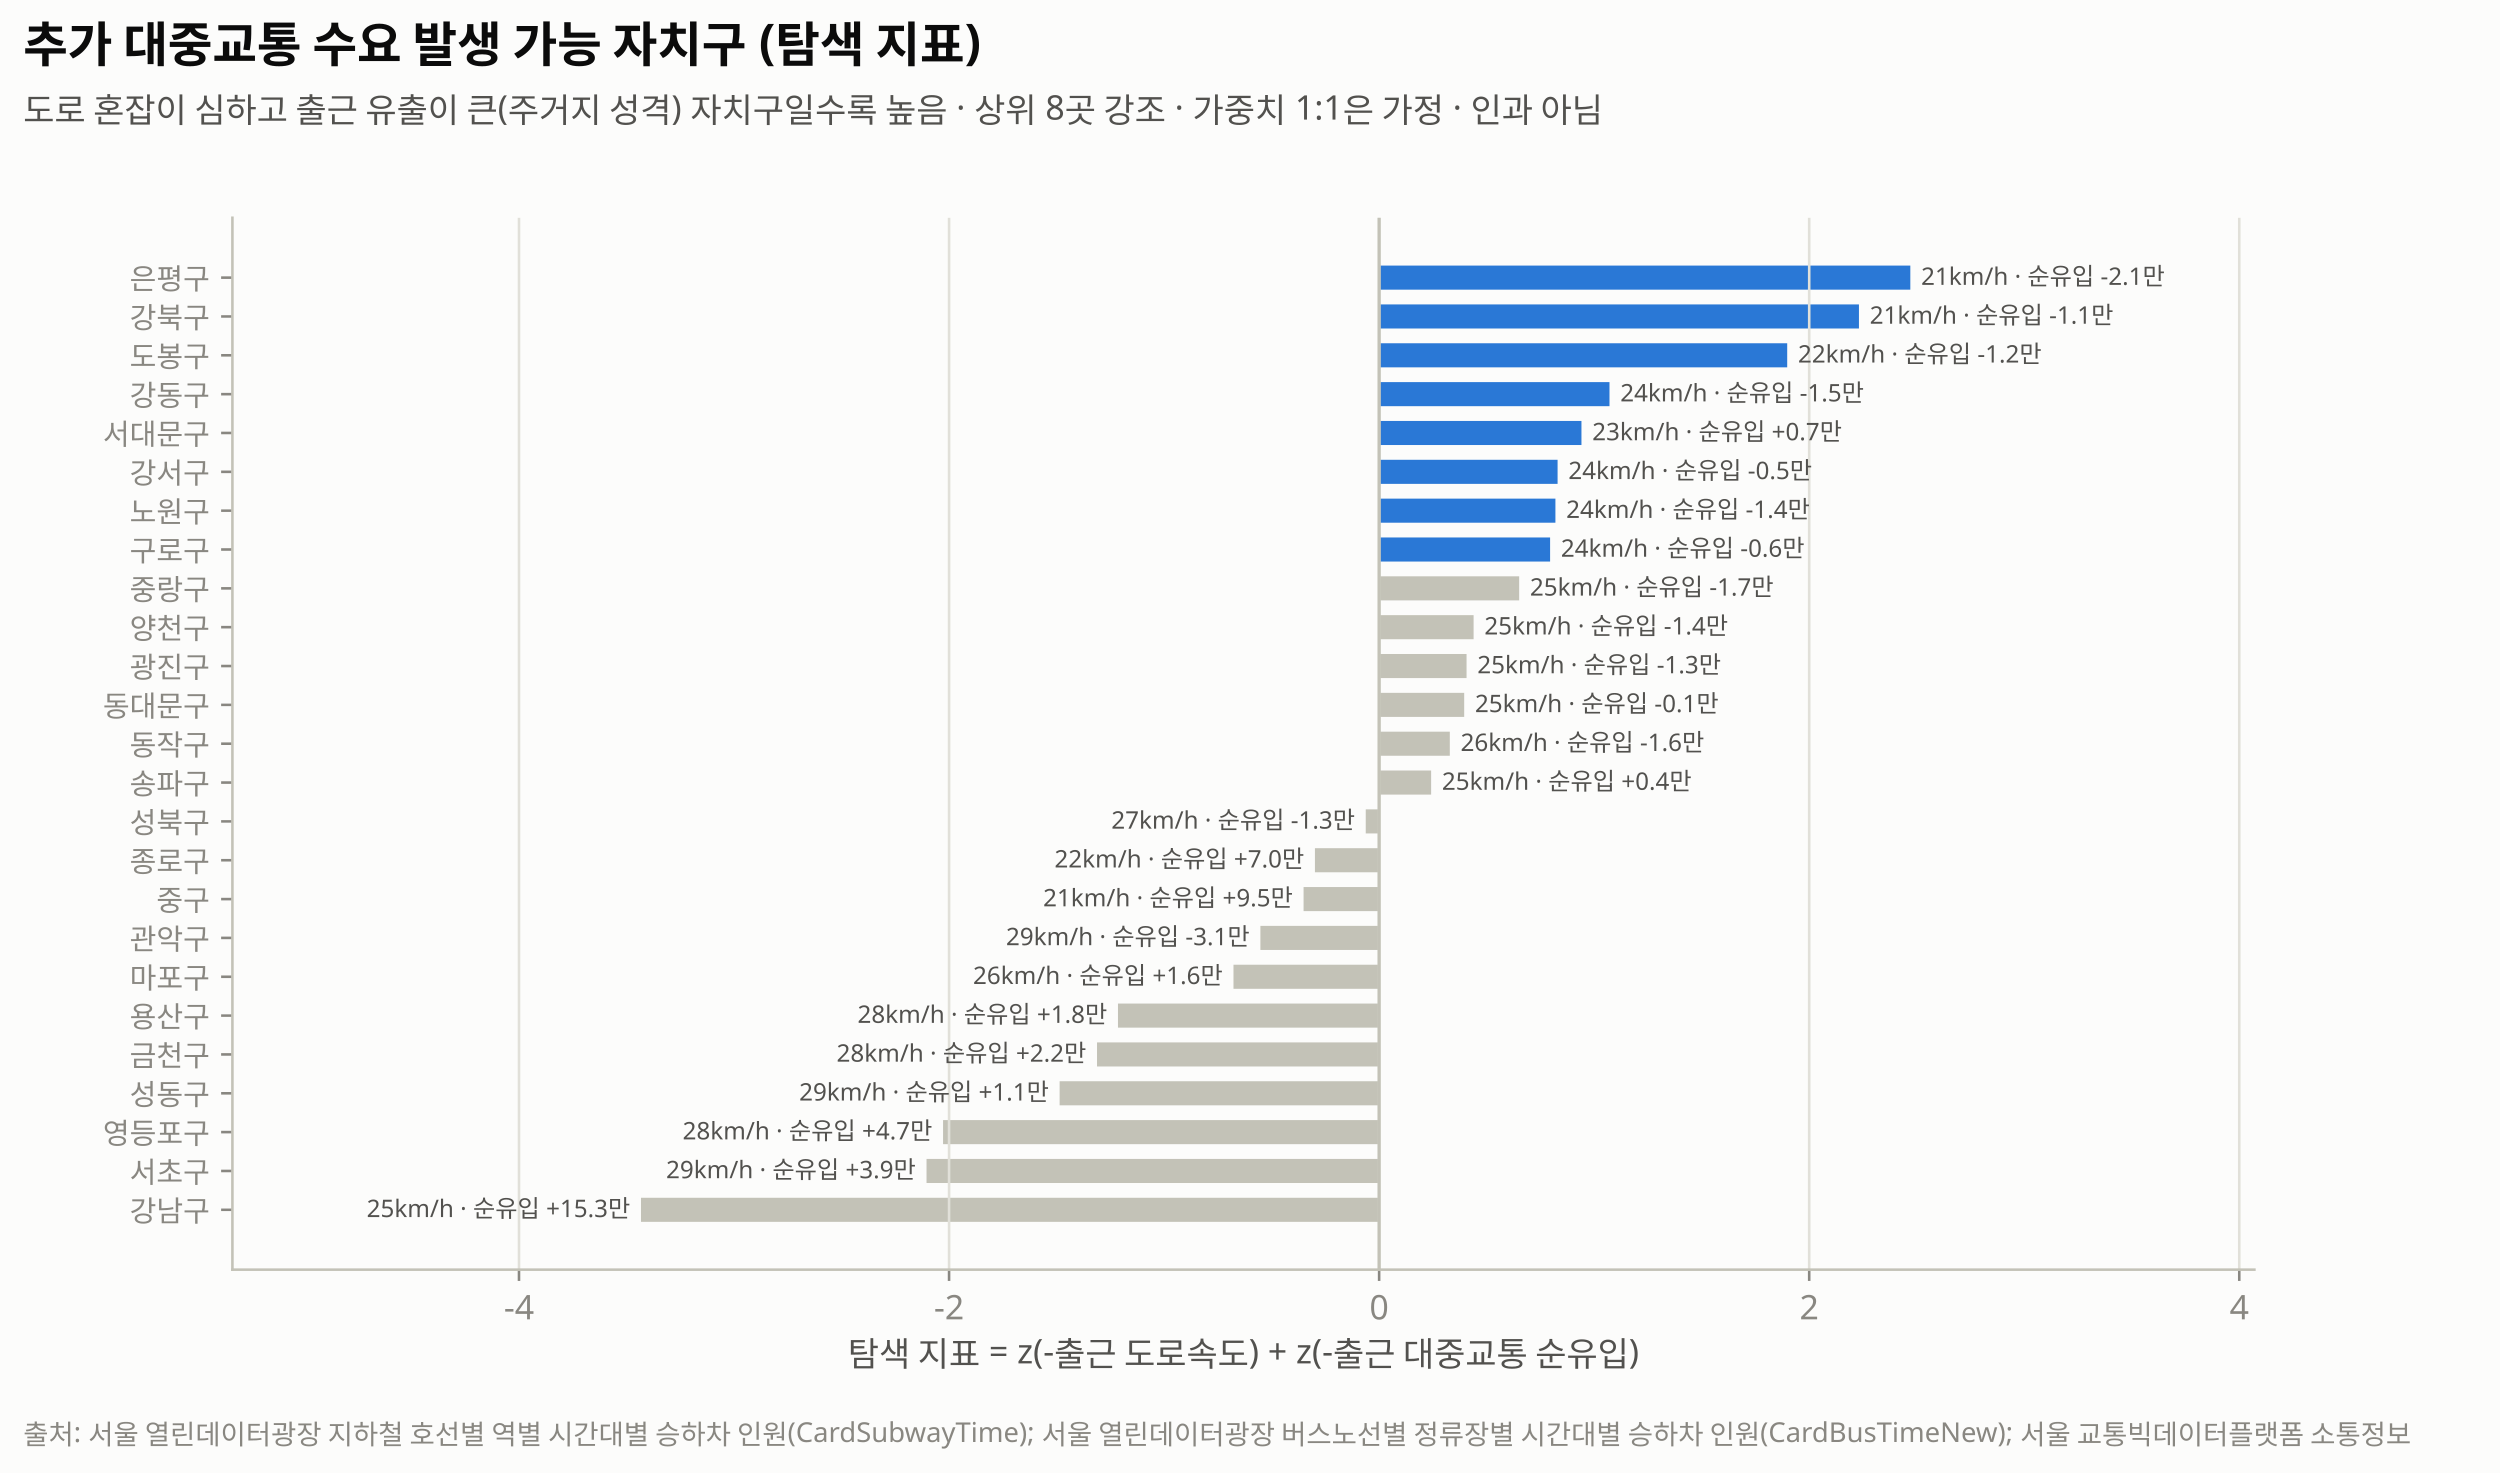
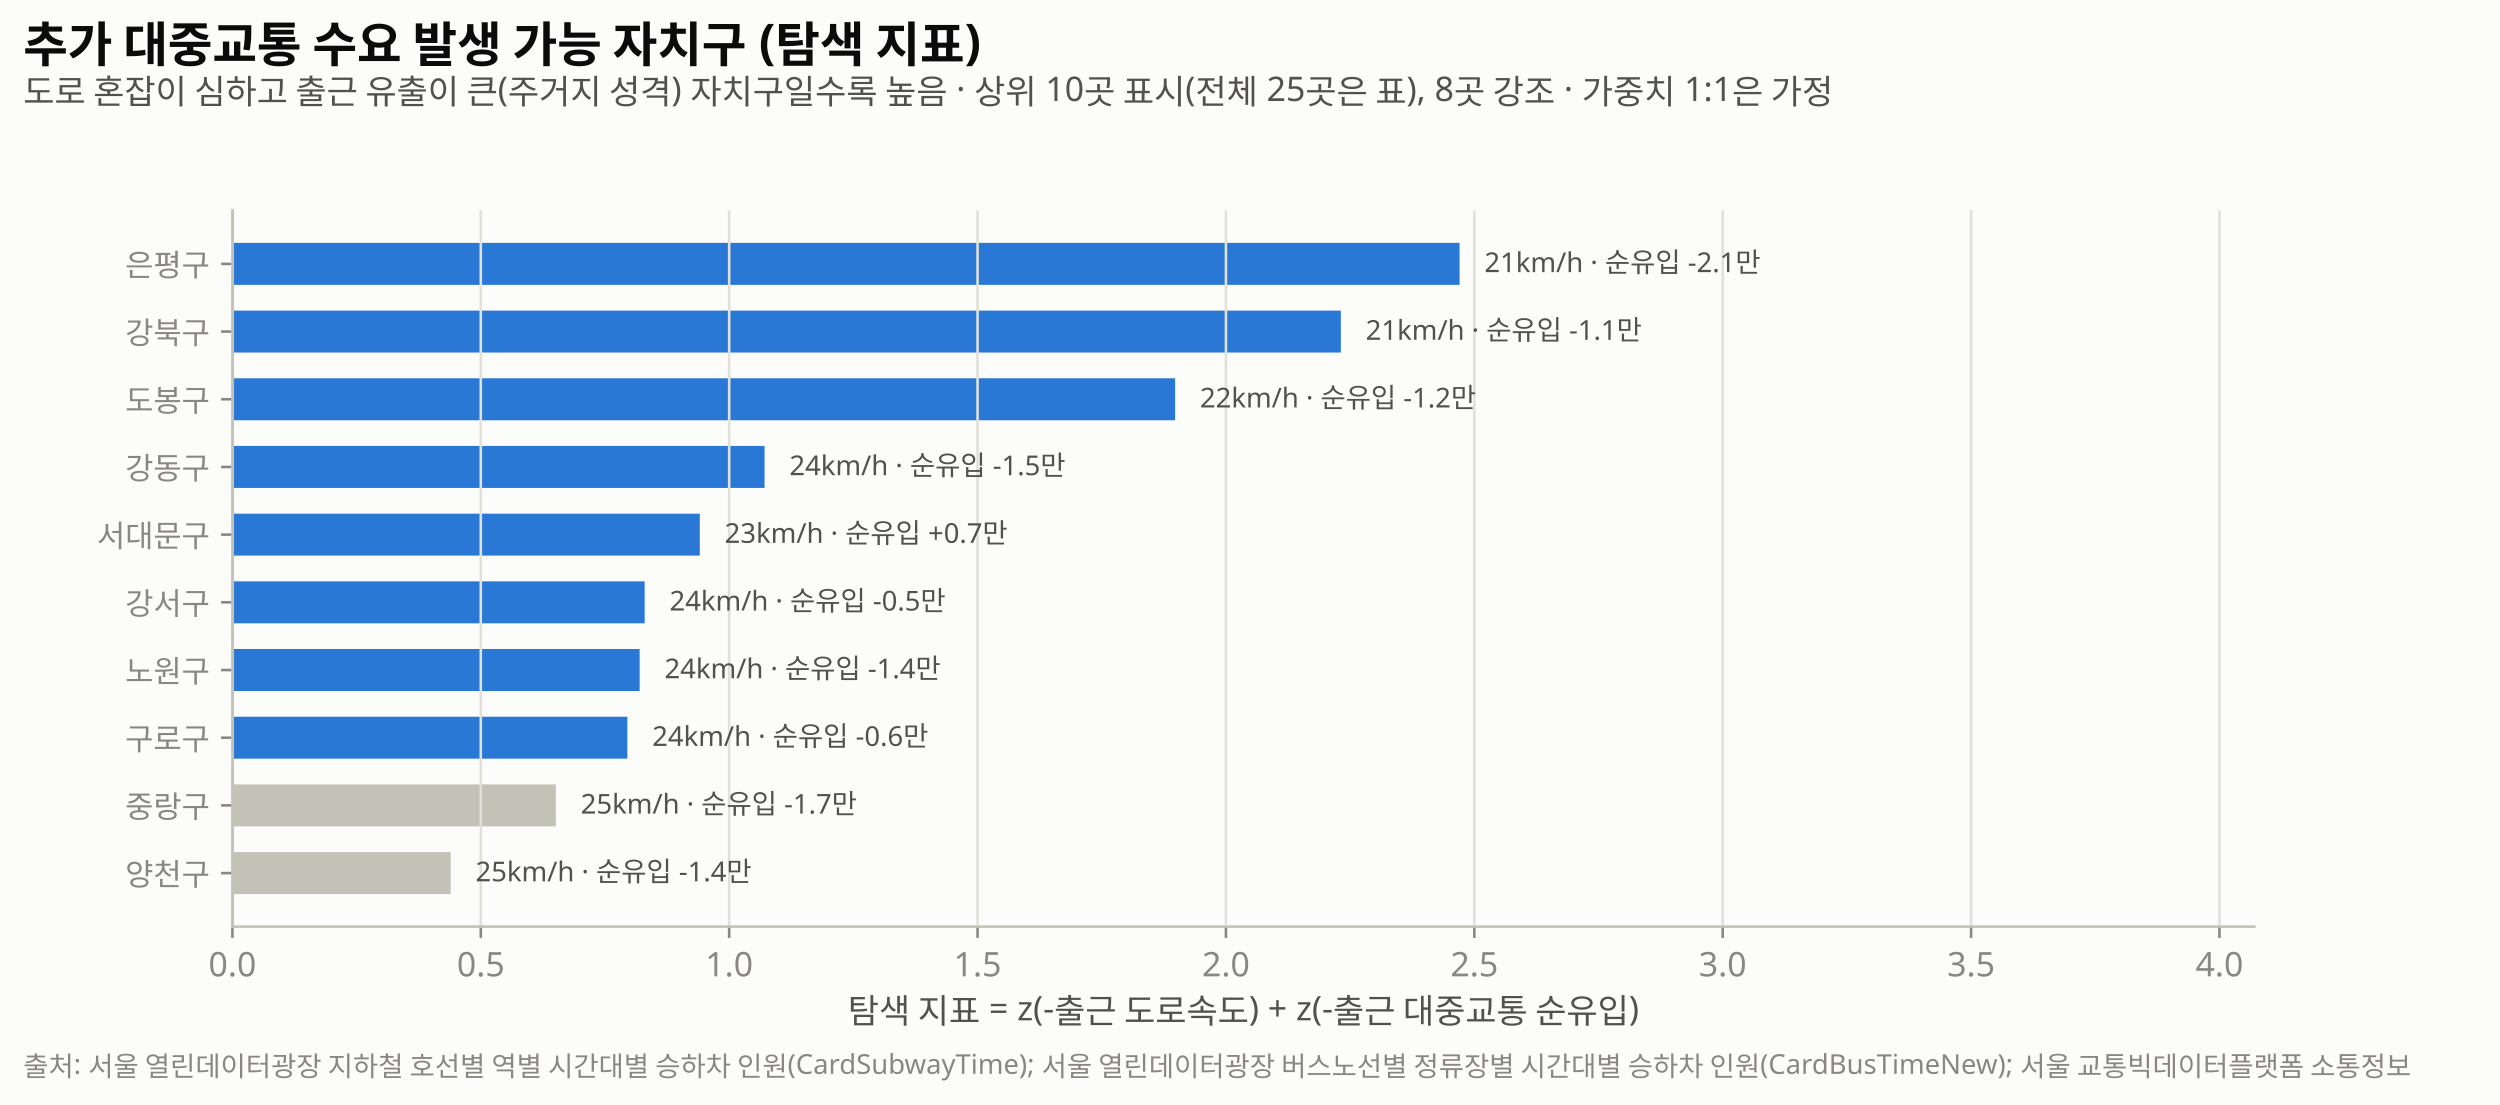
- <svg xmlns="http://www.w3.org/2000/svg" xmlns:xlink="http://www.w3.org/1999/xlink" width="774.491pt" height="456.336pt" viewBox="0 0 774.491 456.336" version="1.1">
+ <svg xmlns="http://www.w3.org/2000/svg" xmlns:xlink="http://www.w3.org/1999/xlink" width="774.491pt" height="342.288pt" viewBox="0 0 774.491 342.288" version="1.1">
  <defs>
    <style type="text/css">*{stroke-linejoin: round; stroke-linecap: butt}</style>
  </defs>
  <g id="figure_1">
    <g id="patch_1">
-       <path d="M 0 456.336  L 774.491 456.336  L 774.491 0  L 0 0  z " style="fill: #fcfcfb" />
+       <path d="M 0 342.288  L 774.491 342.288  L 774.491 0  L 0 0  z " style="fill: #fcfcfb" />
    </g>
    <g id="axes_1">
      <g id="patch_2">
-         <path d="M 72 393.336  L 698.4 393.336  L 698.4 67.464  L 72 67.464  z " style="fill: #fcfcfb" />
+         <path d="M 72 287.064  L 698.4 287.064  L 698.4 65.16  L 72 65.16  z " style="fill: #fcfcfb" />
      </g>
      <g id="patch_3">
-         <path d="M 427.25 89.737  L 591.813 89.737  L 591.813 82.276  L 427.25 82.276  z " clip-path="url(#p86a351bb62)" style="fill: #2a78d6" />
+         <path d="M 72 88.248  L 452.167 88.248  L 452.167 75.247  L 72 75.247  z " clip-path="url(#pecf12c0c7c)" style="fill: #2a78d6" />
      </g>
      <g id="patch_4">
-         <path d="M 427.25 101.769  L 575.895 101.769  L 575.895 94.309  L 427.25 94.309  z " clip-path="url(#p86a351bb62)" style="fill: #2a78d6" />
+         <path d="M 72 109.218  L 415.393 109.218  L 415.393 96.216  L 72 96.216  z " clip-path="url(#pecf12c0c7c)" style="fill: #2a78d6" />
      </g>
      <g id="patch_5">
-         <path d="M 427.25 113.802  L 553.67 113.802  L 553.67 106.342  L 427.25 106.342  z " clip-path="url(#p86a351bb62)" style="fill: #2a78d6" />
+         <path d="M 72 130.188  L 364.051 130.188  L 364.051 117.186  L 72 117.186  z " clip-path="url(#pecf12c0c7c)" style="fill: #2a78d6" />
      </g>
      <g id="patch_6">
-         <path d="M 427.25 125.835  L 498.613 125.835  L 498.613 118.375  L 427.25 118.375  z " clip-path="url(#p86a351bb62)" style="fill: #2a78d6" />
+         <path d="M 72 151.158  L 236.86 151.158  L 236.86 138.156  L 72 138.156  z " clip-path="url(#pecf12c0c7c)" style="fill: #2a78d6" />
      </g>
      <g id="patch_7">
-         <path d="M 427.25 137.868  L 489.928 137.868  L 489.928 130.408  L 427.25 130.408  z " clip-path="url(#p86a351bb62)" style="fill: #2a78d6" />
+         <path d="M 72 172.128  L 216.797 172.128  L 216.797 159.126  L 72 159.126  z " clip-path="url(#pecf12c0c7c)" style="fill: #2a78d6" />
      </g>
      <g id="patch_8">
-         <path d="M 427.25 149.901  L 482.534 149.901  L 482.534 142.44  L 427.25 142.44  z " clip-path="url(#p86a351bb62)" style="fill: #2a78d6" />
+         <path d="M 72 193.098  L 199.716 193.098  L 199.716 180.096  L 72 180.096  z " clip-path="url(#pecf12c0c7c)" style="fill: #2a78d6" />
      </g>
      <g id="patch_9">
-         <path d="M 427.25 161.933  L 481.862 161.933  L 481.862 154.473  L 427.25 154.473  z " clip-path="url(#p86a351bb62)" style="fill: #2a78d6" />
+         <path d="M 72 214.068  L 198.164 214.068  L 198.164 201.066  L 72 201.066  z " clip-path="url(#pecf12c0c7c)" style="fill: #2a78d6" />
      </g>
      <g id="patch_10">
-         <path d="M 427.25 173.966  L 480.215 173.966  L 480.215 166.506  L 427.25 166.506  z " clip-path="url(#p86a351bb62)" style="fill: #2a78d6" />
+         <path d="M 72 235.038  L 194.359 235.038  L 194.359 222.036  L 72 222.036  z " clip-path="url(#pecf12c0c7c)" style="fill: #2a78d6" />
      </g>
      <g id="patch_11">
-         <path d="M 427.25 185.999  L 470.63 185.999  L 470.63 178.539  L 427.25 178.539  z " clip-path="url(#p86a351bb62)" style="fill: #c3c2b7" />
+         <path d="M 72 256.008  L 172.216 256.008  L 172.216 243.006  L 72 243.006  z " clip-path="url(#pecf12c0c7c)" style="fill: #c3c2b7" />
      </g>
      <g id="patch_12">
-         <path d="M 427.25 198.032  L 456.517 198.032  L 456.517 190.571  L 427.25 190.571  z " clip-path="url(#p86a351bb62)" style="fill: #c3c2b7" />
-       </g>
-       <g id="patch_13">
-         <path d="M 427.25 210.065  L 454.334 210.065  L 454.334 202.604  L 427.25 202.604  z " clip-path="url(#p86a351bb62)" style="fill: #c3c2b7" />
-       </g>
-       <g id="patch_14">
-         <path d="M 427.25 222.097  L 453.603 222.097  L 453.603 214.637  L 427.25 214.637  z " clip-path="url(#p86a351bb62)" style="fill: #c3c2b7" />
-       </g>
-       <g id="patch_15">
-         <path d="M 427.25 234.13  L 449.142 234.13  L 449.142 226.67  L 427.25 226.67  z " clip-path="url(#p86a351bb62)" style="fill: #c3c2b7" />
-       </g>
-       <g id="patch_16">
-         <path d="M 427.25 246.163  L 443.359 246.163  L 443.359 238.703  L 427.25 238.703  z " clip-path="url(#p86a351bb62)" style="fill: #c3c2b7" />
-       </g>
-       <g id="patch_17">
-         <path d="M 427.25 258.196  L 423.101 258.196  L 423.101 250.735  L 427.25 250.735  z " clip-path="url(#p86a351bb62)" style="fill: #c3c2b7" />
-       </g>
-       <g id="patch_18">
-         <path d="M 427.25 270.229  L 407.362 270.229  L 407.362 262.768  L 427.25 262.768  z " clip-path="url(#p86a351bb62)" style="fill: #c3c2b7" />
-       </g>
-       <g id="patch_19">
-         <path d="M 427.25 282.261  L 403.842 282.261  L 403.842 274.801  L 427.25 274.801  z " clip-path="url(#p86a351bb62)" style="fill: #c3c2b7" />
-       </g>
-       <g id="patch_20">
-         <path d="M 427.25 294.294  L 390.466 294.294  L 390.466 286.834  L 427.25 286.834  z " clip-path="url(#p86a351bb62)" style="fill: #c3c2b7" />
-       </g>
-       <g id="patch_21">
-         <path d="M 427.25 306.327  L 382.128 306.327  L 382.128 298.867  L 427.25 298.867  z " clip-path="url(#p86a351bb62)" style="fill: #c3c2b7" />
-       </g>
-       <g id="patch_22">
-         <path d="M 427.25 318.36  L 346.344 318.36  L 346.344 310.899  L 427.25 310.899  z " clip-path="url(#p86a351bb62)" style="fill: #c3c2b7" />
-       </g>
-       <g id="patch_23">
-         <path d="M 427.25 330.392  L 339.853 330.392  L 339.853 322.932  L 427.25 322.932  z " clip-path="url(#p86a351bb62)" style="fill: #c3c2b7" />
-       </g>
-       <g id="patch_24">
-         <path d="M 427.25 342.425  L 328.266 342.425  L 328.266 334.965  L 427.25 334.965  z " clip-path="url(#p86a351bb62)" style="fill: #c3c2b7" />
-       </g>
-       <g id="patch_25">
-         <path d="M 427.25 354.458  L 292.156 354.458  L 292.156 346.998  L 427.25 346.998  z " clip-path="url(#p86a351bb62)" style="fill: #c3c2b7" />
-       </g>
-       <g id="patch_26">
-         <path d="M 427.25 366.491  L 287.036 366.491  L 287.036 359.031  L 427.25 359.031  z " clip-path="url(#p86a351bb62)" style="fill: #c3c2b7" />
-       </g>
-       <g id="patch_27">
-         <path d="M 427.25 378.524  L 198.572 378.524  L 198.572 371.063  L 427.25 371.063  z " clip-path="url(#p86a351bb62)" style="fill: #c3c2b7" />
+         <path d="M 72 276.977  L 139.613 276.977  L 139.613 263.976  L 72 263.976  z " clip-path="url(#pecf12c0c7c)" style="fill: #c3c2b7" />
      </g>
      <g id="matplotlib.axis_1">
        <g id="xtick_1">
          <g id="line2d_1">
-             <path d="M 160.782 393.336  L 160.782 67.464  " clip-path="url(#p86a351bb62)" style="fill: none; stroke: #e1e0d9; stroke-width: 0.8; stroke-linecap: round" />
+             <path d="M 72 287.064  L 72 65.16  " clip-path="url(#pecf12c0c7c)" style="fill: none; stroke: #e1e0d9; stroke-width: 0.8; stroke-linecap: round" />
          </g>
          <g id="line2d_2">
            <defs>
-               <path id="mfe1d11bb3c" d="M 0 0  L 0 3.5  " style="stroke: #898781; stroke-width: 0.8" />
+               <path id="m598f0c5814" d="M 0 0  L 0 3.5  " style="stroke: #898781; stroke-width: 0.8" />
            </defs>
            <g>
-               <use xlink:href="#mfe1d11bb3c" x="160.782" y="393.336" style="fill: #898781; stroke: #898781; stroke-width: 0.8" />
+               <use xlink:href="#m598f0c5814" x="72" y="287.064" style="fill: #898781; stroke: #898781; stroke-width: 0.8" />
            </g>
          </g>
          <g id="text_1">
-             <text style="font-size: 10.5px; font-family: 'NanumGothic'; text-anchor: middle; fill: #898781" x="160.782" y="408.736" transform="rotate(-0 160.7821 408.736)">-4</text>
+             <text style="font-size: 10.5px; font-family: 'NanumGothic'; text-anchor: middle; fill: #898781" x="72" y="302.464" transform="rotate(-0 72 302.464)">0.0</text>
          </g>
        </g>
        <g id="xtick_2">
          <g id="line2d_3">
-             <path d="M 294.016 393.336  L 294.016 67.464  " clip-path="url(#p86a351bb62)" style="fill: none; stroke: #e1e0d9; stroke-width: 0.8; stroke-linecap: round" />
+             <path d="M 148.948 287.064  L 148.948 65.16  " clip-path="url(#pecf12c0c7c)" style="fill: none; stroke: #e1e0d9; stroke-width: 0.8; stroke-linecap: round" />
          </g>
          <g id="line2d_4">
            <g>
-               <use xlink:href="#mfe1d11bb3c" x="294.016" y="393.336" style="fill: #898781; stroke: #898781; stroke-width: 0.8" />
+               <use xlink:href="#m598f0c5814" x="148.948" y="287.064" style="fill: #898781; stroke: #898781; stroke-width: 0.8" />
            </g>
          </g>
          <g id="text_2">
-             <text style="font-size: 10.5px; font-family: 'NanumGothic'; text-anchor: middle; fill: #898781" x="294.016" y="408.736" transform="rotate(-0 294.0159 408.736)">-2</text>
+             <text style="font-size: 10.5px; font-family: 'NanumGothic'; text-anchor: middle; fill: #898781" x="148.948" y="302.464" transform="rotate(-0 148.9477 302.464)">0.5</text>
          </g>
        </g>
        <g id="xtick_3">
          <g id="line2d_5">
-             <path d="M 427.25 393.336  L 427.25 67.464  " clip-path="url(#p86a351bb62)" style="fill: none; stroke: #e1e0d9; stroke-width: 0.8; stroke-linecap: round" />
+             <path d="M 225.895 287.064  L 225.895 65.16  " clip-path="url(#pecf12c0c7c)" style="fill: none; stroke: #e1e0d9; stroke-width: 0.8; stroke-linecap: round" />
          </g>
          <g id="line2d_6">
            <g>
-               <use xlink:href="#mfe1d11bb3c" x="427.25" y="393.336" style="fill: #898781; stroke: #898781; stroke-width: 0.8" />
+               <use xlink:href="#m598f0c5814" x="225.895" y="287.064" style="fill: #898781; stroke: #898781; stroke-width: 0.8" />
            </g>
          </g>
          <g id="text_3">
-             <text style="font-size: 10.5px; font-family: 'NanumGothic'; text-anchor: middle; fill: #898781" x="427.25" y="408.736" transform="rotate(-0 427.2497 408.736)">0</text>
+             <text style="font-size: 10.5px; font-family: 'NanumGothic'; text-anchor: middle; fill: #898781" x="225.895" y="302.464" transform="rotate(-0 225.8955 302.464)">1.0</text>
          </g>
        </g>
        <g id="xtick_4">
          <g id="line2d_7">
-             <path d="M 560.483 393.336  L 560.483 67.464  " clip-path="url(#p86a351bb62)" style="fill: none; stroke: #e1e0d9; stroke-width: 0.8; stroke-linecap: round" />
+             <path d="M 302.843 287.064  L 302.843 65.16  " clip-path="url(#pecf12c0c7c)" style="fill: none; stroke: #e1e0d9; stroke-width: 0.8; stroke-linecap: round" />
          </g>
          <g id="line2d_8">
            <g>
-               <use xlink:href="#mfe1d11bb3c" x="560.483" y="393.336" style="fill: #898781; stroke: #898781; stroke-width: 0.8" />
+               <use xlink:href="#m598f0c5814" x="302.843" y="287.064" style="fill: #898781; stroke: #898781; stroke-width: 0.8" />
            </g>
          </g>
          <g id="text_4">
-             <text style="font-size: 10.5px; font-family: 'NanumGothic'; text-anchor: middle; fill: #898781" x="560.483" y="408.736" transform="rotate(-0 560.4834 408.736)">2</text>
+             <text style="font-size: 10.5px; font-family: 'NanumGothic'; text-anchor: middle; fill: #898781" x="302.843" y="302.464" transform="rotate(-0 302.8432 302.464)">1.5</text>
          </g>
        </g>
        <g id="xtick_5">
          <g id="line2d_9">
-             <path d="M 693.717 393.336  L 693.717 67.464  " clip-path="url(#p86a351bb62)" style="fill: none; stroke: #e1e0d9; stroke-width: 0.8; stroke-linecap: round" />
+             <path d="M 379.791 287.064  L 379.791 65.16  " clip-path="url(#pecf12c0c7c)" style="fill: none; stroke: #e1e0d9; stroke-width: 0.8; stroke-linecap: round" />
          </g>
          <g id="line2d_10">
            <g>
-               <use xlink:href="#mfe1d11bb3c" x="693.717" y="393.336" style="fill: #898781; stroke: #898781; stroke-width: 0.8" />
+               <use xlink:href="#m598f0c5814" x="379.791" y="287.064" style="fill: #898781; stroke: #898781; stroke-width: 0.8" />
            </g>
          </g>
          <g id="text_5">
-             <text style="font-size: 10.5px; font-family: 'NanumGothic'; text-anchor: middle; fill: #898781" x="693.717" y="408.736" transform="rotate(-0 693.7172 408.736)">4</text>
-           </g>
-         </g>
-         <g id="text_6">
-           <text style="font-size: 10.5px; font-family: 'NanumGothic'; text-anchor: middle; fill: #52514e" x="385.2" y="423.236" transform="rotate(-0 385.2 423.236)">탐색 지표 = z(-출근 도로속도) + z(-출근 대중교통 순유입)</text>
+             <text style="font-size: 10.5px; font-family: 'NanumGothic'; text-anchor: middle; fill: #898781" x="379.791" y="302.464" transform="rotate(-0 379.791 302.464)">2.0</text>
+           </g>
+         </g>
+         <g id="xtick_6">
+           <g id="line2d_11">
+             <path d="M 456.739 287.064  L 456.739 65.16  " clip-path="url(#pecf12c0c7c)" style="fill: none; stroke: #e1e0d9; stroke-width: 0.8; stroke-linecap: round" />
+           </g>
+           <g id="line2d_12">
+             <g>
+               <use xlink:href="#m598f0c5814" x="456.739" y="287.064" style="fill: #898781; stroke: #898781; stroke-width: 0.8" />
+             </g>
+           </g>
+           <g id="text_6">
+             <text style="font-size: 10.5px; font-family: 'NanumGothic'; text-anchor: middle; fill: #898781" x="456.739" y="302.464" transform="rotate(-0 456.7387 302.464)">2.5</text>
+           </g>
+         </g>
+         <g id="xtick_7">
+           <g id="line2d_13">
+             <path d="M 533.686 287.064  L 533.686 65.16  " clip-path="url(#pecf12c0c7c)" style="fill: none; stroke: #e1e0d9; stroke-width: 0.8; stroke-linecap: round" />
+           </g>
+           <g id="line2d_14">
+             <g>
+               <use xlink:href="#m598f0c5814" x="533.686" y="287.064" style="fill: #898781; stroke: #898781; stroke-width: 0.8" />
+             </g>
+           </g>
+           <g id="text_7">
+             <text style="font-size: 10.5px; font-family: 'NanumGothic'; text-anchor: middle; fill: #898781" x="533.686" y="302.464" transform="rotate(-0 533.6865 302.464)">3.0</text>
+           </g>
+         </g>
+         <g id="xtick_8">
+           <g id="line2d_15">
+             <path d="M 610.634 287.064  L 610.634 65.16  " clip-path="url(#pecf12c0c7c)" style="fill: none; stroke: #e1e0d9; stroke-width: 0.8; stroke-linecap: round" />
+           </g>
+           <g id="line2d_16">
+             <g>
+               <use xlink:href="#m598f0c5814" x="610.634" y="287.064" style="fill: #898781; stroke: #898781; stroke-width: 0.8" />
+             </g>
+           </g>
+           <g id="text_8">
+             <text style="font-size: 10.5px; font-family: 'NanumGothic'; text-anchor: middle; fill: #898781" x="610.634" y="302.464" transform="rotate(-0 610.6342 302.464)">3.5</text>
+           </g>
+         </g>
+         <g id="xtick_9">
+           <g id="line2d_17">
+             <path d="M 687.582 287.064  L 687.582 65.16  " clip-path="url(#pecf12c0c7c)" style="fill: none; stroke: #e1e0d9; stroke-width: 0.8; stroke-linecap: round" />
+           </g>
+           <g id="line2d_18">
+             <g>
+               <use xlink:href="#m598f0c5814" x="687.582" y="287.064" style="fill: #898781; stroke: #898781; stroke-width: 0.8" />
+             </g>
+           </g>
+           <g id="text_9">
+             <text style="font-size: 10.5px; font-family: 'NanumGothic'; text-anchor: middle; fill: #898781" x="687.582" y="302.464" transform="rotate(-0 687.582 302.464)">4.0</text>
+           </g>
+         </g>
+         <g id="text_10">
+           <text style="font-size: 10.5px; font-family: 'NanumGothic'; text-anchor: middle; fill: #52514e" x="385.2" y="316.964" transform="rotate(-0 385.2 316.964)">탐색 지표 = z(-출근 도로속도) + z(-출근 대중교통 순유입)</text>
        </g>
      </g>
      <g id="matplotlib.axis_2">
        <g id="ytick_1">
-           <g id="line2d_11">
+           <g id="line2d_19">
            <defs>
-               <path id="m545726f810" d="M 0 0  L -3.5 0  " style="stroke: #898781; stroke-width: 0.8" />
+               <path id="medd9252dd6" d="M 0 0  L -3.5 0  " style="stroke: #898781; stroke-width: 0.8" />
            </defs>
            <g>
-               <use xlink:href="#m545726f810" x="72" y="86.007" style="fill: #898781; stroke: #898781; stroke-width: 0.8" />
-             </g>
-           </g>
-           <g id="text_7">
-             <text style="font-size: 9px; font-family: 'NanumGothic'; text-anchor: end; fill: #898781" x="65" y="89.607" transform="rotate(-0 65 89.60653)">은평구</text>
+               <use xlink:href="#medd9252dd6" x="72" y="81.747" style="fill: #898781; stroke: #898781; stroke-width: 0.8" />
+             </g>
+           </g>
+           <g id="text_11">
+             <text style="font-size: 9.5px; font-family: 'NanumGothic'; text-anchor: end; fill: #898781" x="65" y="85.547" transform="rotate(-0 65 85.54723)">은평구</text>
          </g>
        </g>
        <g id="ytick_2">
-           <g id="line2d_12">
-             <g>
-               <use xlink:href="#m545726f810" x="72" y="98.039" style="fill: #898781; stroke: #898781; stroke-width: 0.8" />
-             </g>
-           </g>
-           <g id="text_8">
-             <text style="font-size: 9px; font-family: 'NanumGothic'; text-anchor: end; fill: #898781" x="65" y="101.639" transform="rotate(-0 65 101.6393)">강북구</text>
+           <g id="line2d_20">
+             <g>
+               <use xlink:href="#medd9252dd6" x="72" y="102.717" style="fill: #898781; stroke: #898781; stroke-width: 0.8" />
+             </g>
+           </g>
+           <g id="text_12">
+             <text style="font-size: 9.5px; font-family: 'NanumGothic'; text-anchor: end; fill: #898781" x="65" y="106.517" transform="rotate(-0 65 106.5172)">강북구</text>
          </g>
        </g>
        <g id="ytick_3">
-           <g id="line2d_13">
-             <g>
-               <use xlink:href="#m545726f810" x="72" y="110.072" style="fill: #898781; stroke: #898781; stroke-width: 0.8" />
-             </g>
-           </g>
-           <g id="text_9">
-             <text style="font-size: 9px; font-family: 'NanumGothic'; text-anchor: end; fill: #898781" x="65" y="113.672" transform="rotate(-0 65 113.6721)">도봉구</text>
+           <g id="line2d_21">
+             <g>
+               <use xlink:href="#medd9252dd6" x="72" y="123.687" style="fill: #898781; stroke: #898781; stroke-width: 0.8" />
+             </g>
+           </g>
+           <g id="text_13">
+             <text style="font-size: 9.5px; font-family: 'NanumGothic'; text-anchor: end; fill: #898781" x="65" y="127.487" transform="rotate(-0 65 127.4871)">도봉구</text>
          </g>
        </g>
        <g id="ytick_4">
-           <g id="line2d_14">
-             <g>
-               <use xlink:href="#m545726f810" x="72" y="122.105" style="fill: #898781; stroke: #898781; stroke-width: 0.8" />
-             </g>
-           </g>
-           <g id="text_10">
-             <text style="font-size: 9px; font-family: 'NanumGothic'; text-anchor: end; fill: #898781" x="65" y="125.705" transform="rotate(-0 65 125.7049)">강동구</text>
+           <g id="line2d_22">
+             <g>
+               <use xlink:href="#medd9252dd6" x="72" y="144.657" style="fill: #898781; stroke: #898781; stroke-width: 0.8" />
+             </g>
+           </g>
+           <g id="text_14">
+             <text style="font-size: 9.5px; font-family: 'NanumGothic'; text-anchor: end; fill: #898781" x="65" y="148.457" transform="rotate(-0 65 148.4571)">강동구</text>
          </g>
        </g>
        <g id="ytick_5">
-           <g id="line2d_15">
-             <g>
-               <use xlink:href="#m545726f810" x="72" y="134.138" style="fill: #898781; stroke: #898781; stroke-width: 0.8" />
-             </g>
-           </g>
-           <g id="text_11">
-             <text style="font-size: 9px; font-family: 'NanumGothic'; text-anchor: end; fill: #898781" x="65" y="137.738" transform="rotate(-0 65 137.7377)">서대문구</text>
+           <g id="line2d_23">
+             <g>
+               <use xlink:href="#medd9252dd6" x="72" y="165.627" style="fill: #898781; stroke: #898781; stroke-width: 0.8" />
+             </g>
+           </g>
+           <g id="text_15">
+             <text style="font-size: 9.5px; font-family: 'NanumGothic'; text-anchor: end; fill: #898781" x="65" y="169.427" transform="rotate(-0 65 169.427)">서대문구</text>
          </g>
        </g>
        <g id="ytick_6">
-           <g id="line2d_16">
-             <g>
-               <use xlink:href="#m545726f810" x="72" y="146.17" style="fill: #898781; stroke: #898781; stroke-width: 0.8" />
-             </g>
-           </g>
-           <g id="text_12">
-             <text style="font-size: 9px; font-family: 'NanumGothic'; text-anchor: end; fill: #898781" x="65" y="149.77" transform="rotate(-0 65 149.7705)">강서구</text>
+           <g id="line2d_24">
+             <g>
+               <use xlink:href="#medd9252dd6" x="72" y="186.597" style="fill: #898781; stroke: #898781; stroke-width: 0.8" />
+             </g>
+           </g>
+           <g id="text_16">
+             <text style="font-size: 9.5px; font-family: 'NanumGothic'; text-anchor: end; fill: #898781" x="65" y="190.397" transform="rotate(-0 65 190.397)">강서구</text>
          </g>
        </g>
        <g id="ytick_7">
-           <g id="line2d_17">
-             <g>
-               <use xlink:href="#m545726f810" x="72" y="158.203" style="fill: #898781; stroke: #898781; stroke-width: 0.8" />
-             </g>
-           </g>
-           <g id="text_13">
-             <text style="font-size: 9px; font-family: 'NanumGothic'; text-anchor: end; fill: #898781" x="65" y="161.803" transform="rotate(-0 65 161.8033)">노원구</text>
+           <g id="line2d_25">
+             <g>
+               <use xlink:href="#medd9252dd6" x="72" y="207.567" style="fill: #898781; stroke: #898781; stroke-width: 0.8" />
+             </g>
+           </g>
+           <g id="text_17">
+             <text style="font-size: 9.5px; font-family: 'NanumGothic'; text-anchor: end; fill: #898781" x="65" y="211.367" transform="rotate(-0 65 211.3669)">노원구</text>
          </g>
        </g>
        <g id="ytick_8">
-           <g id="line2d_18">
-             <g>
-               <use xlink:href="#m545726f810" x="72" y="170.236" style="fill: #898781; stroke: #898781; stroke-width: 0.8" />
-             </g>
-           </g>
-           <g id="text_14">
-             <text style="font-size: 9px; font-family: 'NanumGothic'; text-anchor: end; fill: #898781" x="65" y="173.836" transform="rotate(-0 65 173.8361)">구로구</text>
+           <g id="line2d_26">
+             <g>
+               <use xlink:href="#medd9252dd6" x="72" y="228.537" style="fill: #898781; stroke: #898781; stroke-width: 0.8" />
+             </g>
+           </g>
+           <g id="text_18">
+             <text style="font-size: 9.5px; font-family: 'NanumGothic'; text-anchor: end; fill: #898781" x="65" y="232.337" transform="rotate(-0 65 232.3369)">구로구</text>
          </g>
        </g>
        <g id="ytick_9">
-           <g id="line2d_19">
-             <g>
-               <use xlink:href="#m545726f810" x="72" y="182.269" style="fill: #898781; stroke: #898781; stroke-width: 0.8" />
-             </g>
-           </g>
-           <g id="text_15">
-             <text style="font-size: 9px; font-family: 'NanumGothic'; text-anchor: end; fill: #898781" x="65" y="185.869" transform="rotate(-0 65 185.8688)">중랑구</text>
+           <g id="line2d_27">
+             <g>
+               <use xlink:href="#medd9252dd6" x="72" y="249.507" style="fill: #898781; stroke: #898781; stroke-width: 0.8" />
+             </g>
+           </g>
+           <g id="text_19">
+             <text style="font-size: 9.5px; font-family: 'NanumGothic'; text-anchor: end; fill: #898781" x="65" y="253.307" transform="rotate(-0 65 253.3068)">중랑구</text>
          </g>
        </g>
        <g id="ytick_10">
-           <g id="line2d_20">
-             <g>
-               <use xlink:href="#m545726f810" x="72" y="194.302" style="fill: #898781; stroke: #898781; stroke-width: 0.8" />
-             </g>
-           </g>
-           <g id="text_16">
-             <text style="font-size: 9px; font-family: 'NanumGothic'; text-anchor: end; fill: #898781" x="65" y="197.902" transform="rotate(-0 65 197.9016)">양천구</text>
-           </g>
-         </g>
-         <g id="ytick_11">
-           <g id="line2d_21">
-             <g>
-               <use xlink:href="#m545726f810" x="72" y="206.334" style="fill: #898781; stroke: #898781; stroke-width: 0.8" />
-             </g>
-           </g>
-           <g id="text_17">
-             <text style="font-size: 9px; font-family: 'NanumGothic'; text-anchor: end; fill: #898781" x="65" y="209.934" transform="rotate(-0 65 209.9344)">광진구</text>
-           </g>
-         </g>
-         <g id="ytick_12">
-           <g id="line2d_22">
-             <g>
-               <use xlink:href="#m545726f810" x="72" y="218.367" style="fill: #898781; stroke: #898781; stroke-width: 0.8" />
-             </g>
-           </g>
-           <g id="text_18">
-             <text style="font-size: 9px; font-family: 'NanumGothic'; text-anchor: end; fill: #898781" x="65" y="221.967" transform="rotate(-0 65 221.9672)">동대문구</text>
-           </g>
-         </g>
-         <g id="ytick_13">
-           <g id="line2d_23">
-             <g>
-               <use xlink:href="#m545726f810" x="72" y="230.4" style="fill: #898781; stroke: #898781; stroke-width: 0.8" />
-             </g>
-           </g>
-           <g id="text_19">
-             <text style="font-size: 9px; font-family: 'NanumGothic'; text-anchor: end; fill: #898781" x="65" y="234" transform="rotate(-0 65 234)">동작구</text>
-           </g>
-         </g>
-         <g id="ytick_14">
-           <g id="line2d_24">
-             <g>
-               <use xlink:href="#m545726f810" x="72" y="242.433" style="fill: #898781; stroke: #898781; stroke-width: 0.8" />
+           <g id="line2d_28">
+             <g>
+               <use xlink:href="#medd9252dd6" x="72" y="270.477" style="fill: #898781; stroke: #898781; stroke-width: 0.8" />
            </g>
          </g>
          <g id="text_20">
-             <text style="font-size: 9px; font-family: 'NanumGothic'; text-anchor: end; fill: #898781" x="65" y="246.033" transform="rotate(-0 65 246.0328)">송파구</text>
-           </g>
-         </g>
-         <g id="ytick_15">
-           <g id="line2d_25">
-             <g>
-               <use xlink:href="#m545726f810" x="72" y="254.466" style="fill: #898781; stroke: #898781; stroke-width: 0.8" />
-             </g>
-           </g>
-           <g id="text_21">
-             <text style="font-size: 9px; font-family: 'NanumGothic'; text-anchor: end; fill: #898781" x="65" y="258.066" transform="rotate(-0 65 258.0656)">성북구</text>
-           </g>
-         </g>
-         <g id="ytick_16">
-           <g id="line2d_26">
-             <g>
-               <use xlink:href="#m545726f810" x="72" y="266.498" style="fill: #898781; stroke: #898781; stroke-width: 0.8" />
-             </g>
-           </g>
-           <g id="text_22">
-             <text style="font-size: 9px; font-family: 'NanumGothic'; text-anchor: end; fill: #898781" x="65" y="270.098" transform="rotate(-0 65 270.0984)">종로구</text>
-           </g>
-         </g>
-         <g id="ytick_17">
-           <g id="line2d_27">
-             <g>
-               <use xlink:href="#m545726f810" x="72" y="278.531" style="fill: #898781; stroke: #898781; stroke-width: 0.8" />
-             </g>
-           </g>
-           <g id="text_23">
-             <text style="font-size: 9px; font-family: 'NanumGothic'; text-anchor: end; fill: #898781" x="65" y="282.131" transform="rotate(-0 65 282.1312)">중구</text>
-           </g>
-         </g>
-         <g id="ytick_18">
-           <g id="line2d_28">
-             <g>
-               <use xlink:href="#m545726f810" x="72" y="290.564" style="fill: #898781; stroke: #898781; stroke-width: 0.8" />
-             </g>
-           </g>
-           <g id="text_24">
-             <text style="font-size: 9px; font-family: 'NanumGothic'; text-anchor: end; fill: #898781" x="65" y="294.164" transform="rotate(-0 65 294.1639)">관악구</text>
-           </g>
-         </g>
-         <g id="ytick_19">
-           <g id="line2d_29">
-             <g>
-               <use xlink:href="#m545726f810" x="72" y="302.597" style="fill: #898781; stroke: #898781; stroke-width: 0.8" />
-             </g>
-           </g>
-           <g id="text_25">
-             <text style="font-size: 9px; font-family: 'NanumGothic'; text-anchor: end; fill: #898781" x="65" y="306.197" transform="rotate(-0 65 306.1967)">마포구</text>
-           </g>
-         </g>
-         <g id="ytick_20">
-           <g id="line2d_30">
-             <g>
-               <use xlink:href="#m545726f810" x="72" y="314.63" style="fill: #898781; stroke: #898781; stroke-width: 0.8" />
-             </g>
-           </g>
-           <g id="text_26">
-             <text style="font-size: 9px; font-family: 'NanumGothic'; text-anchor: end; fill: #898781" x="65" y="318.23" transform="rotate(-0 65 318.2295)">용산구</text>
-           </g>
-         </g>
-         <g id="ytick_21">
-           <g id="line2d_31">
-             <g>
-               <use xlink:href="#m545726f810" x="72" y="326.662" style="fill: #898781; stroke: #898781; stroke-width: 0.8" />
-             </g>
-           </g>
-           <g id="text_27">
-             <text style="font-size: 9px; font-family: 'NanumGothic'; text-anchor: end; fill: #898781" x="65" y="330.262" transform="rotate(-0 65 330.2623)">금천구</text>
-           </g>
-         </g>
-         <g id="ytick_22">
-           <g id="line2d_32">
-             <g>
-               <use xlink:href="#m545726f810" x="72" y="338.695" style="fill: #898781; stroke: #898781; stroke-width: 0.8" />
-             </g>
-           </g>
-           <g id="text_28">
-             <text style="font-size: 9px; font-family: 'NanumGothic'; text-anchor: end; fill: #898781" x="65" y="342.295" transform="rotate(-0 65 342.2951)">성동구</text>
-           </g>
-         </g>
-         <g id="ytick_23">
-           <g id="line2d_33">
-             <g>
-               <use xlink:href="#m545726f810" x="72" y="350.728" style="fill: #898781; stroke: #898781; stroke-width: 0.8" />
-             </g>
-           </g>
-           <g id="text_29">
-             <text style="font-size: 9px; font-family: 'NanumGothic'; text-anchor: end; fill: #898781" x="65" y="354.328" transform="rotate(-0 65 354.3279)">영등포구</text>
-           </g>
-         </g>
-         <g id="ytick_24">
-           <g id="line2d_34">
-             <g>
-               <use xlink:href="#m545726f810" x="72" y="362.761" style="fill: #898781; stroke: #898781; stroke-width: 0.8" />
-             </g>
-           </g>
-           <g id="text_30">
-             <text style="font-size: 9px; font-family: 'NanumGothic'; text-anchor: end; fill: #898781" x="65" y="366.361" transform="rotate(-0 65 366.3607)">서초구</text>
-           </g>
-         </g>
-         <g id="ytick_25">
-           <g id="line2d_35">
-             <g>
-               <use xlink:href="#m545726f810" x="72" y="374.793" style="fill: #898781; stroke: #898781; stroke-width: 0.8" />
-             </g>
-           </g>
-           <g id="text_31">
-             <text style="font-size: 9px; font-family: 'NanumGothic'; text-anchor: end; fill: #898781" x="65" y="378.393" transform="rotate(-0 65 378.3935)">강남구</text>
-           </g>
-         </g>
-       </g>
-       <g id="line2d_36">
-         <path d="M 427.25 393.336  L 427.25 67.464  " clip-path="url(#p86a351bb62)" style="fill: none; stroke: #c3c2b7; stroke-linecap: round" />
-       </g>
-       <g id="patch_28">
-         <path d="M 72 393.336  L 72 67.464  " style="fill: none; stroke: #c3c2b7; stroke-width: 0.8; stroke-linejoin: miter; stroke-linecap: square" />
-       </g>
-       <g id="patch_29">
-         <path d="M 72 393.336  L 698.4 393.336  " style="fill: none; stroke: #c3c2b7; stroke-width: 0.8; stroke-linejoin: miter; stroke-linecap: square" />
-       </g>
-       <g id="text_32">
-         <text style="font-size: 7.5px; font-family: 'NanumGothic'; text-anchor: start; fill: #52514e" x="595.144" y="88.257" transform="rotate(-0 595.1438 88.25653)">21km/h · 순유입 -2.1만</text>
-       </g>
-       <g id="text_33">
-         <text style="font-size: 7.5px; font-family: 'NanumGothic'; text-anchor: start; fill: #52514e" x="579.225" y="100.289" transform="rotate(-0 579.2254 100.2893)">21km/h · 순유입 -1.1만</text>
-       </g>
-       <g id="text_34">
-         <text style="font-size: 7.5px; font-family: 'NanumGothic'; text-anchor: start; fill: #52514e" x="557.001" y="112.322" transform="rotate(-0 557.001 112.3221)">22km/h · 순유입 -1.2만</text>
-       </g>
-       <g id="text_35">
-         <text style="font-size: 7.5px; font-family: 'NanumGothic'; text-anchor: start; fill: #52514e" x="501.944" y="124.355" transform="rotate(-0 501.9436 124.3549)">24km/h · 순유입 -1.5만</text>
-       </g>
-       <g id="text_36">
-         <text style="font-size: 7.5px; font-family: 'NanumGothic'; text-anchor: start; fill: #52514e" x="493.259" y="136.388" transform="rotate(-0 493.2587 136.3877)">23km/h · 순유입 +0.7만</text>
-       </g>
-       <g id="text_37">
-         <text style="font-size: 7.5px; font-family: 'NanumGothic'; text-anchor: start; fill: #52514e" x="485.865" y="148.42" transform="rotate(-0 485.8649 148.4205)">24km/h · 순유입 -0.5만</text>
-       </g>
-       <g id="text_38">
-         <text style="font-size: 7.5px; font-family: 'NanumGothic'; text-anchor: start; fill: #52514e" x="485.193" y="160.453" transform="rotate(-0 485.193 160.4533)">24km/h · 순유입 -1.4만</text>
-       </g>
-       <g id="text_39">
-         <text style="font-size: 7.5px; font-family: 'NanumGothic'; text-anchor: start; fill: #52514e" x="483.546" y="172.486" transform="rotate(-0 483.5463 172.4861)">24km/h · 순유입 -0.6만</text>
-       </g>
-       <g id="text_40">
-         <text style="font-size: 7.5px; font-family: 'NanumGothic'; text-anchor: start; fill: #52514e" x="473.961" y="184.519" transform="rotate(-0 473.9611 184.5188)">25km/h · 순유입 -1.7만</text>
-       </g>
-       <g id="text_41">
-         <text style="font-size: 7.5px; font-family: 'NanumGothic'; text-anchor: start; fill: #52514e" x="459.848" y="196.552" transform="rotate(-0 459.848 196.5516)">25km/h · 순유입 -1.4만</text>
-       </g>
-       <g id="text_42">
-         <text style="font-size: 7.5px; font-family: 'NanumGothic'; text-anchor: start; fill: #52514e" x="457.665" y="208.584" transform="rotate(-0 457.6649 208.5844)">25km/h · 순유입 -1.3만</text>
-       </g>
-       <g id="text_43">
-         <text style="font-size: 7.5px; font-family: 'NanumGothic'; text-anchor: start; fill: #52514e" x="456.934" y="220.617" transform="rotate(-0 456.934 220.6172)">25km/h · 순유입 -0.1만</text>
-       </g>
-       <g id="text_44">
-         <text style="font-size: 7.5px; font-family: 'NanumGothic'; text-anchor: start; fill: #52514e" x="452.473" y="232.65" transform="rotate(-0 452.4731 232.65)">26km/h · 순유입 -1.6만</text>
-       </g>
-       <g id="text_45">
-         <text style="font-size: 7.5px; font-family: 'NanumGothic'; text-anchor: start; fill: #52514e" x="446.69" y="244.683" transform="rotate(-0 446.6897 244.6828)">25km/h · 순유입 +0.4만</text>
-       </g>
-       <g id="text_46">
-         <text style="font-size: 7.5px; font-family: 'NanumGothic'; text-anchor: end; fill: #52514e" x="419.77" y="256.716" transform="rotate(-0 419.7701 256.7156)">27km/h · 순유입 -1.3만</text>
-       </g>
-       <g id="text_47">
-         <text style="font-size: 7.5px; font-family: 'NanumGothic'; text-anchor: end; fill: #52514e" x="404.032" y="268.748" transform="rotate(-0 404.0316 268.7484)">22km/h · 순유입 +7.0만</text>
-       </g>
-       <g id="text_48">
-         <text style="font-size: 7.5px; font-family: 'NanumGothic'; text-anchor: end; fill: #52514e" x="400.511" y="280.781" transform="rotate(-0 400.5107 280.7812)">21km/h · 순유입 +9.5만</text>
-       </g>
-       <g id="text_49">
-         <text style="font-size: 7.5px; font-family: 'NanumGothic'; text-anchor: end; fill: #52514e" x="387.135" y="292.814" transform="rotate(-0 387.1348 292.8139)">29km/h · 순유입 -3.1만</text>
-       </g>
-       <g id="text_50">
-         <text style="font-size: 7.5px; font-family: 'NanumGothic'; text-anchor: end; fill: #52514e" x="378.797" y="304.847" transform="rotate(-0 378.7969 304.8467)">26km/h · 순유입 +1.6만</text>
-       </g>
-       <g id="text_51">
-         <text style="font-size: 7.5px; font-family: 'NanumGothic'; text-anchor: end; fill: #52514e" x="343.013" y="316.88" transform="rotate(-0 343.0135 316.8795)">28km/h · 순유입 +1.8만</text>
-       </g>
-       <g id="text_52">
-         <text style="font-size: 7.5px; font-family: 'NanumGothic'; text-anchor: end; fill: #52514e" x="336.522" y="328.912" transform="rotate(-0 336.5218 328.9123)">28km/h · 순유입 +2.2만</text>
-       </g>
-       <g id="text_53">
-         <text style="font-size: 7.5px; font-family: 'NanumGothic'; text-anchor: end; fill: #52514e" x="324.936" y="340.945" transform="rotate(-0 324.9356 340.9451)">29km/h · 순유입 +1.1만</text>
-       </g>
-       <g id="text_54">
-         <text style="font-size: 7.5px; font-family: 'NanumGothic'; text-anchor: end; fill: #52514e" x="288.825" y="352.978" transform="rotate(-0 288.8252 352.9779)">28km/h · 순유입 +4.7만</text>
-       </g>
-       <g id="text_55">
-         <text style="font-size: 7.5px; font-family: 'NanumGothic'; text-anchor: end; fill: #52514e" x="283.705" y="365.011" transform="rotate(-0 283.7047 365.0107)">29km/h · 순유입 +3.9만</text>
-       </g>
-       <g id="text_56">
-         <text style="font-size: 7.5px; font-family: 'NanumGothic'; text-anchor: end; fill: #52514e" x="195.241" y="377.043" transform="rotate(-0 195.2412 377.0435)">25km/h · 순유입 +15.3만</text>
-       </g>
-     </g>
-     <g id="text_57">
+             <text style="font-size: 9.5px; font-family: 'NanumGothic'; text-anchor: end; fill: #898781" x="65" y="274.277" transform="rotate(-0 65 274.2768)">양천구</text>
+           </g>
+         </g>
+       </g>
+       <g id="line2d_29">
+         <path d="M 72 287.064  L 72 65.16  " clip-path="url(#pecf12c0c7c)" style="fill: none; stroke: #c3c2b7; stroke-linecap: round" />
+       </g>
+       <g id="patch_13">
+         <path d="M 72 287.064  L 72 65.16  " style="fill: none; stroke: #c3c2b7; stroke-width: 0.8; stroke-linejoin: miter; stroke-linecap: square" />
+       </g>
+       <g id="patch_14">
+         <path d="M 72 287.064  L 698.4 287.064  " style="fill: none; stroke: #c3c2b7; stroke-width: 0.8; stroke-linejoin: miter; stroke-linecap: square" />
+       </g>
+       <g id="text_21">
+         <text style="font-size: 8.5px; font-family: 'NanumGothic'; text-anchor: start; fill: #52514e" x="459.862" y="84.297" transform="rotate(-0 459.862 84.29723)">21km/h · 순유입 -2.1만</text>
+       </g>
+       <g id="text_22">
+         <text style="font-size: 8.5px; font-family: 'NanumGothic'; text-anchor: start; fill: #52514e" x="423.088" y="105.267" transform="rotate(-0 423.088 105.2672)">21km/h · 순유입 -1.1만</text>
+       </g>
+       <g id="text_23">
+         <text style="font-size: 8.5px; font-family: 'NanumGothic'; text-anchor: start; fill: #52514e" x="371.746" y="126.237" transform="rotate(-0 371.746 126.2371)">22km/h · 순유입 -1.2만</text>
+       </g>
+       <g id="text_24">
+         <text style="font-size: 8.5px; font-family: 'NanumGothic'; text-anchor: start; fill: #52514e" x="244.555" y="147.207" transform="rotate(-0 244.5549 147.2071)">24km/h · 순유입 -1.5만</text>
+       </g>
+       <g id="text_25">
+         <text style="font-size: 8.5px; font-family: 'NanumGothic'; text-anchor: start; fill: #52514e" x="224.491" y="168.177" transform="rotate(-0 224.4914 168.177)">23km/h · 순유입 +0.7만</text>
+       </g>
+       <g id="text_26">
+         <text style="font-size: 8.5px; font-family: 'NanumGothic'; text-anchor: start; fill: #52514e" x="207.411" y="189.147" transform="rotate(-0 207.4105 189.147)">24km/h · 순유입 -0.5만</text>
+       </g>
+       <g id="text_27">
+         <text style="font-size: 8.5px; font-family: 'NanumGothic'; text-anchor: start; fill: #52514e" x="205.858" y="210.117" transform="rotate(-0 205.8583 210.1169)">24km/h · 순유입 -1.4만</text>
+       </g>
+       <g id="text_28">
+         <text style="font-size: 8.5px; font-family: 'NanumGothic'; text-anchor: start; fill: #52514e" x="202.054" y="231.087" transform="rotate(-0 202.054 231.0869)">24km/h · 순유입 -0.6만</text>
+       </g>
+       <g id="text_29">
+         <text style="font-size: 8.5px; font-family: 'NanumGothic'; text-anchor: start; fill: #52514e" x="179.911" y="252.057" transform="rotate(-0 179.9108 252.0568)">25km/h · 순유입 -1.7만</text>
+       </g>
+       <g id="text_30">
+         <text style="font-size: 8.5px; font-family: 'NanumGothic'; text-anchor: start; fill: #52514e" x="147.307" y="273.027" transform="rotate(-0 147.3073 273.0268)">25km/h · 순유입 -1.4만</text>
+       </g>
+     </g>
+     <g id="text_31">
      <text style="font-weight: 700; font-size: 15px; font-family: 'NanumGothic'; text-anchor: start; fill: #0b0b0b" x="7.2" y="19.2" transform="rotate(-0 7.2 19.2)">추가 대중교통 수요 발생 가능 자치구 (탐색 지표)</text>
    </g>
-     <g id="text_58">
-       <text style="font-size: 10.5px; font-family: 'NanumGothic'; text-anchor: start; fill: #52514e" x="7.2" y="37.92" transform="rotate(-0 7.2 37.92)">도로 혼잡이 심하고 출근 유출이 큰(주거지 성격) 자치구일수록 높음 · 상위 8곳 강조 · 가중치 1:1은 가정 · 인과 아님</text>
-     </g>
-     <g id="text_59">
-       <text style="font-size: 8.5px; font-family: 'NanumGothic'; text-anchor: start; fill: #898781" x="7.2" y="447.436" transform="rotate(-0 7.2 447.436)">출처: 서울 열린데이터광장 지하철 호선별 역별 시간대별 승하차 인원(CardSubwayTime); 서울 열린데이터광장 버스노선별 정류장별 시간대별 승하차 인원(CardBusTimeNew); 서울 교통빅데이터플랫폼 소통정보</text>
+     <g id="text_32">
+       <text style="font-size: 10.5px; font-family: 'NanumGothic'; text-anchor: start; fill: #52514e" x="7.2" y="32.16" transform="rotate(-0 7.2 32.16)">도로 혼잡이 심하고 출근 유출이 큰(주거지 성격) 자치구일수록 높음 · 상위 10곳 표시(전체 25곳은 표), 8곳 강조 · 가중치 1:1은 가정</text>
+     </g>
+     <g id="text_33">
+       <text style="font-size: 8.5px; font-family: 'NanumGothic'; text-anchor: start; fill: #898781" x="7.2" y="333.388" transform="rotate(-0 7.2 333.388)">출처: 서울 열린데이터광장 지하철 호선별 역별 시간대별 승하차 인원(CardSubwayTime); 서울 열린데이터광장 버스노선별 정류장별 시간대별 승하차 인원(CardBusTimeNew); 서울 교통빅데이터플랫폼 소통정보</text>
    </g>
  </g>
  <defs>
-     <clipPath id="p86a351bb62">
-       <rect x="72" y="67.464" width="626.4" height="325.872" />
+     <clipPath id="pecf12c0c7c">
+       <rect x="72" y="65.16" width="626.4" height="221.904" />
    </clipPath>
  </defs>
</svg>
